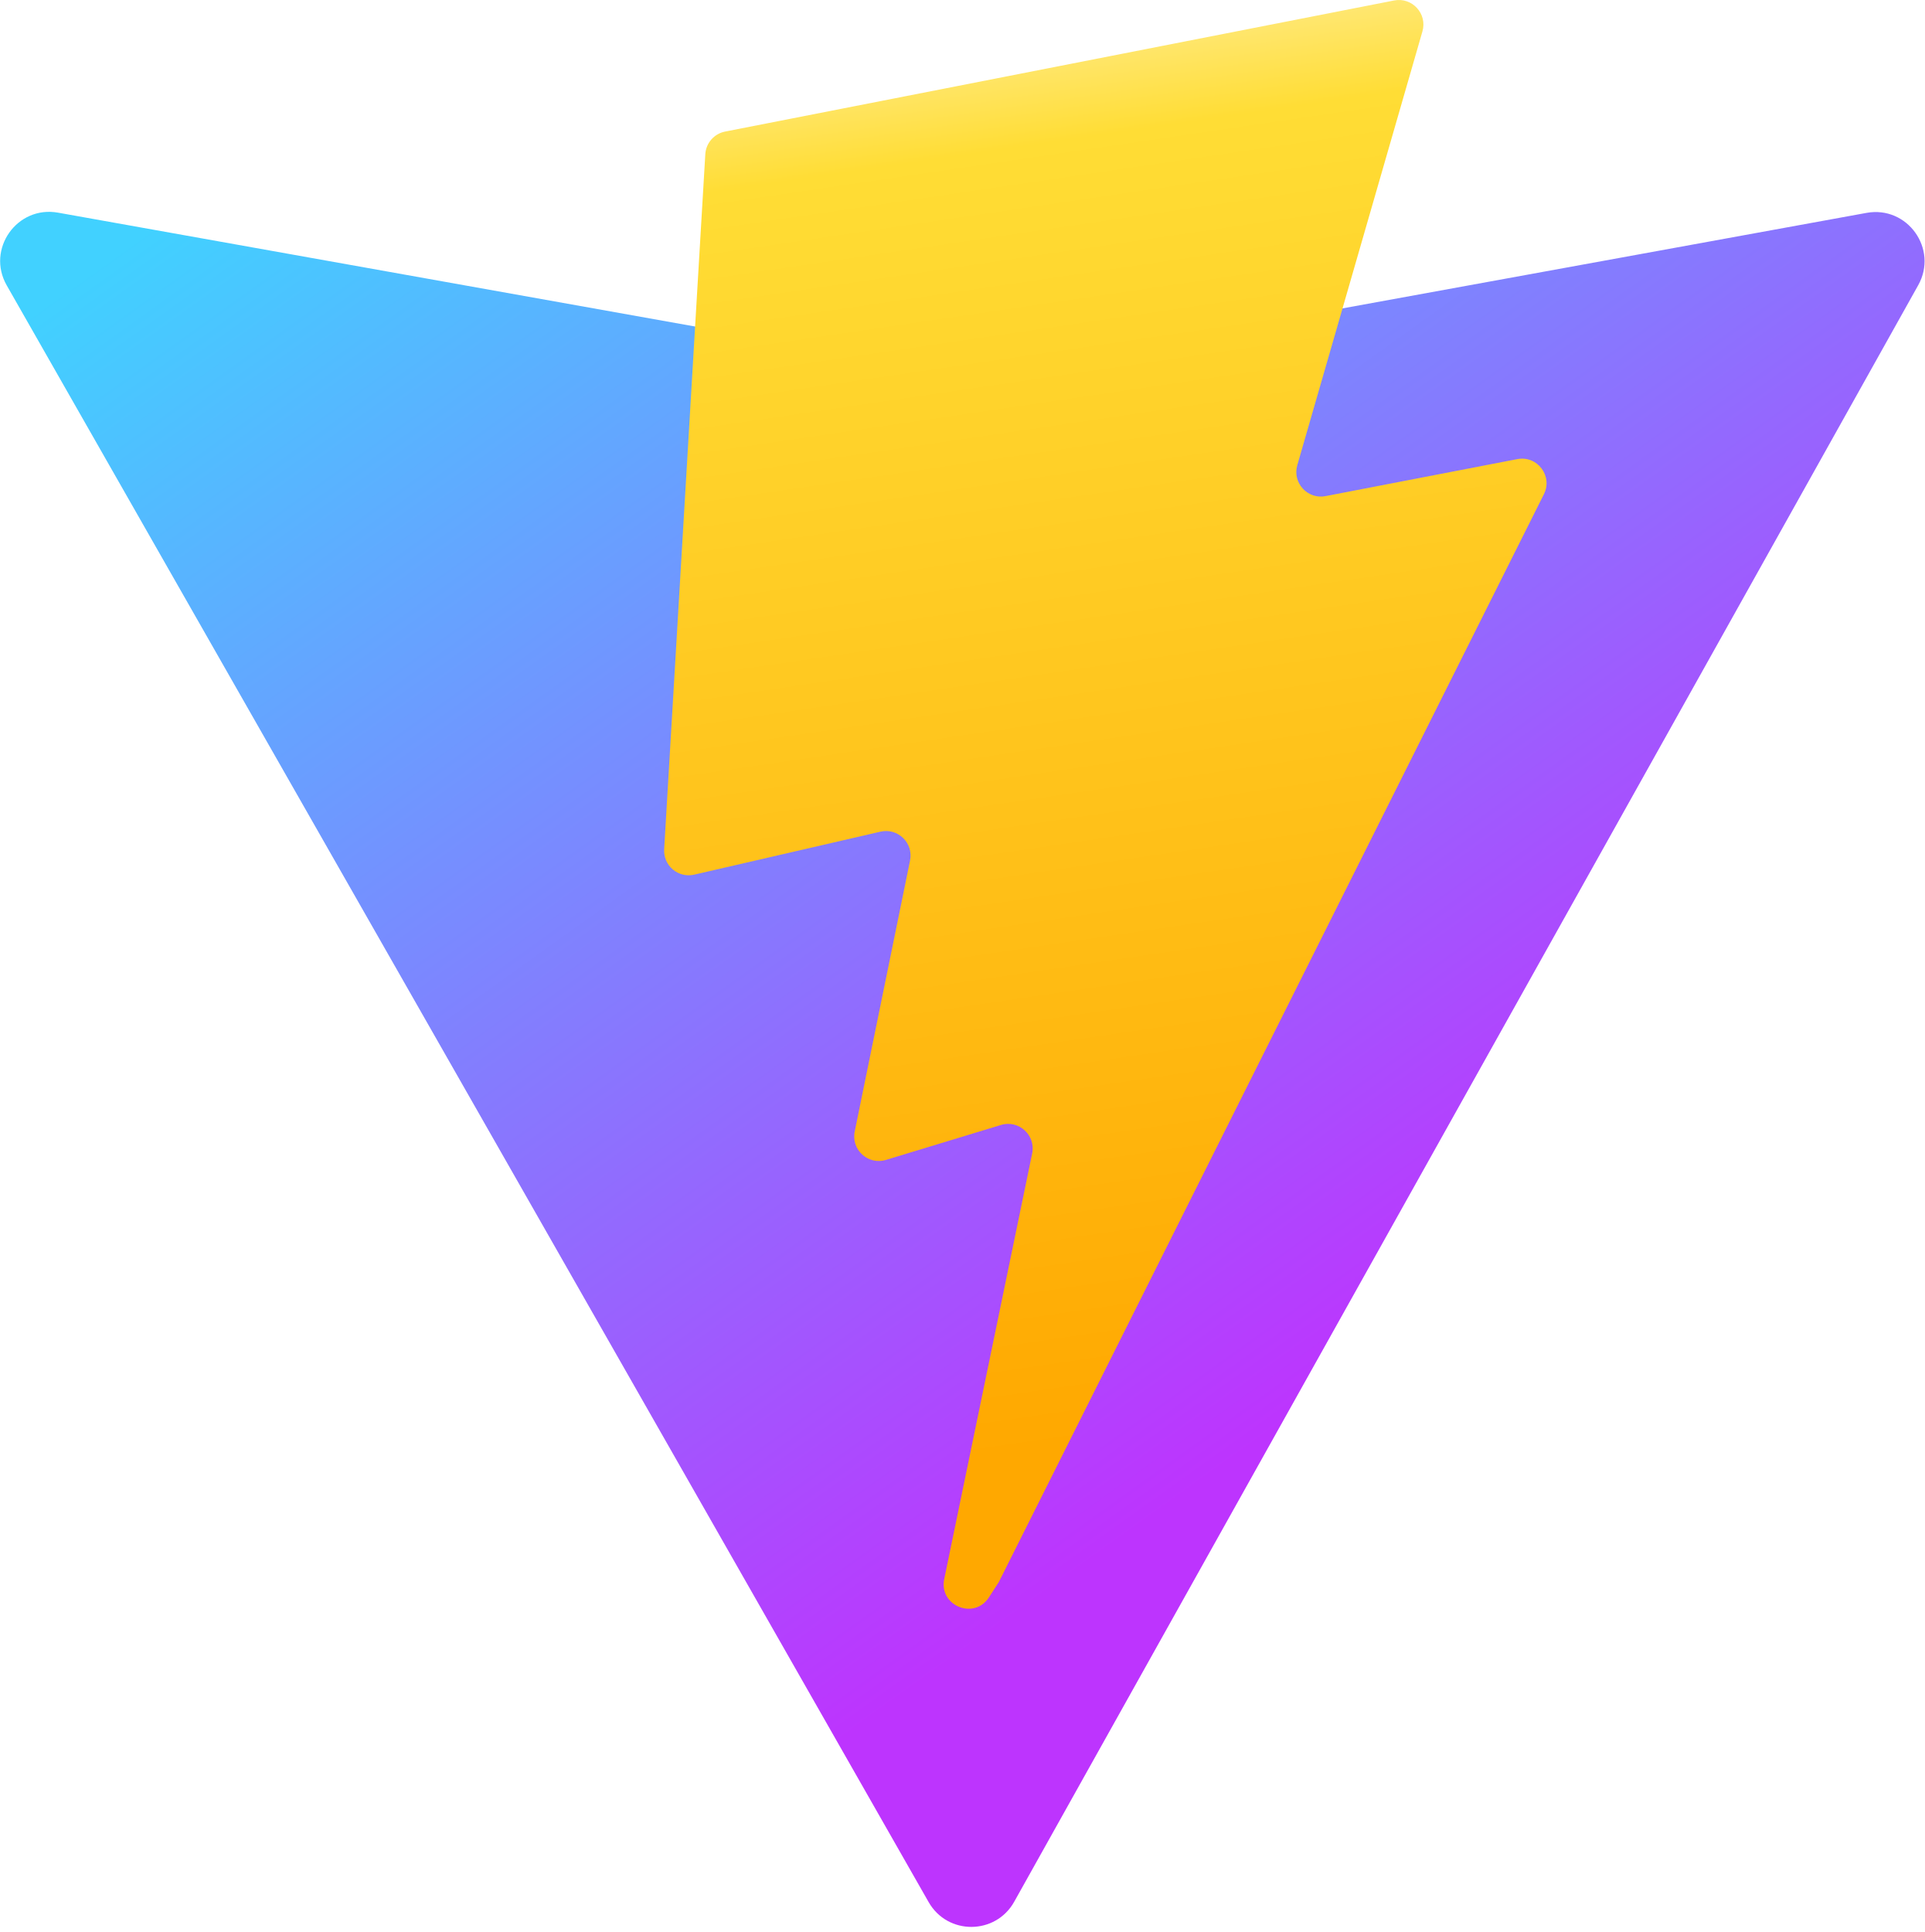
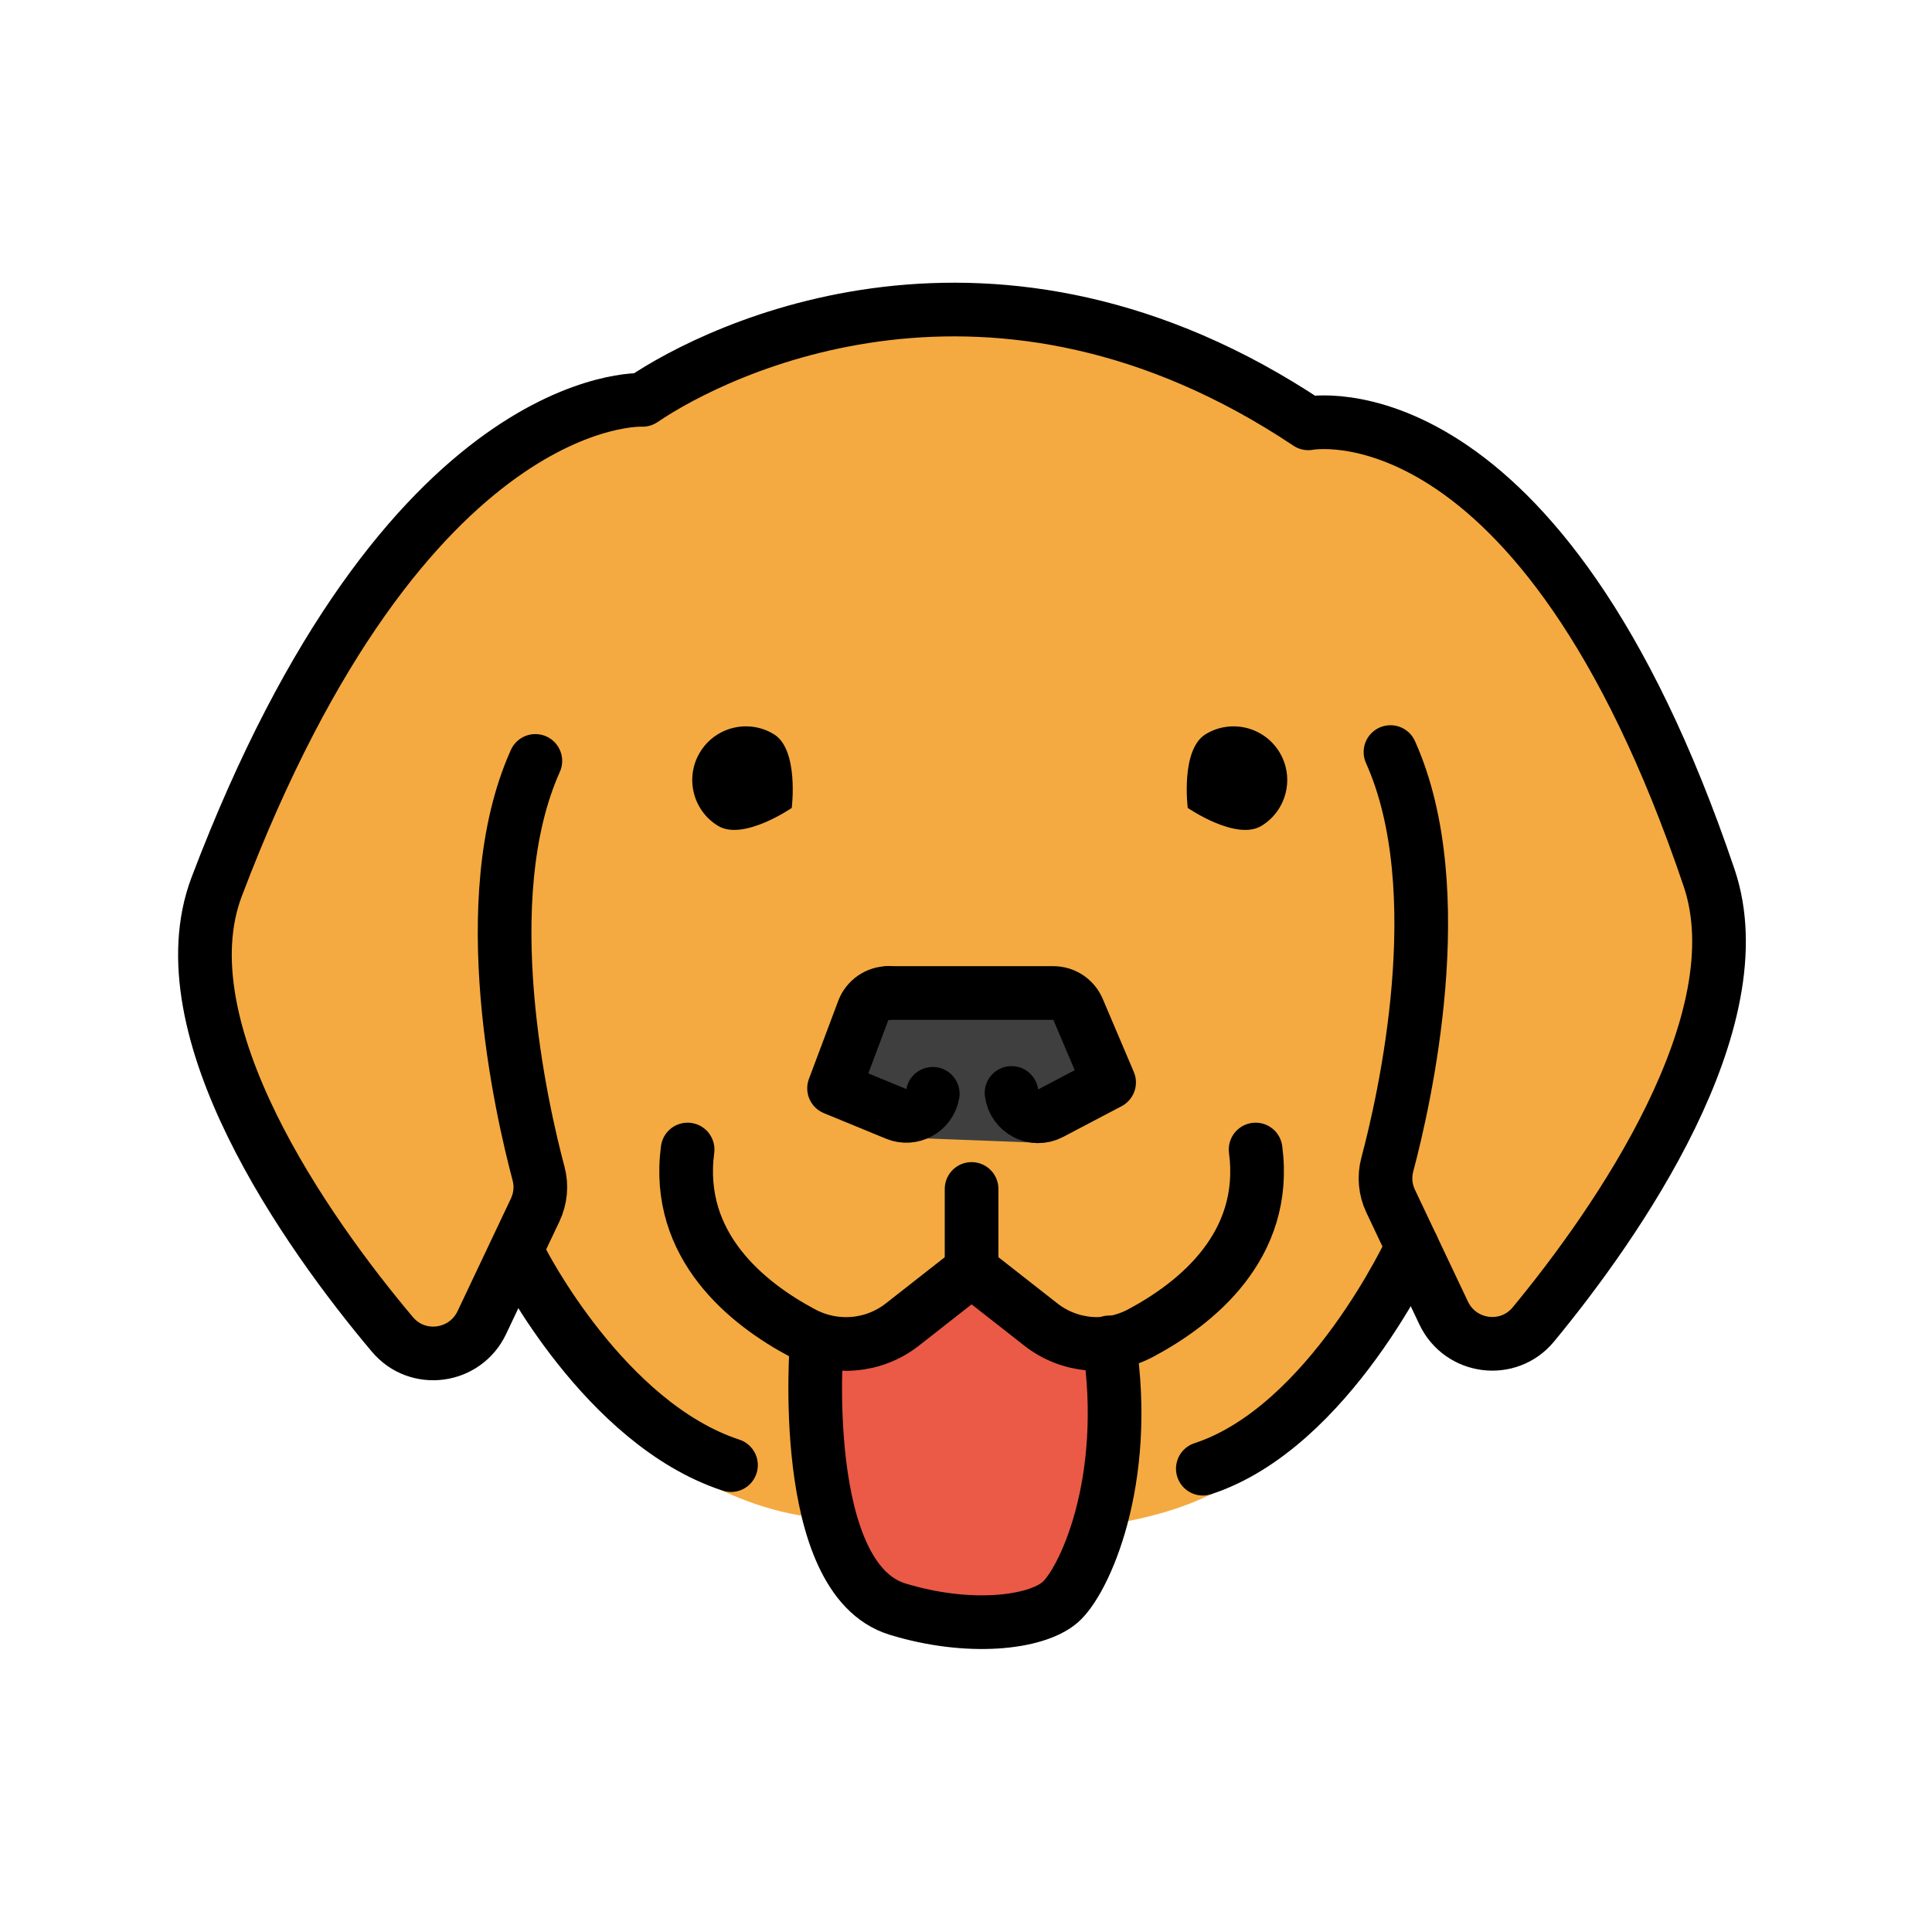
- <svg xmlns="http://www.w3.org/2000/svg" aria-hidden="true" role="img" class="iconify iconify--logos" width="31.88" height="32" preserveAspectRatio="xMidYMid meet" viewBox="0 0 256 257">
-   <defs>
-     <linearGradient id="IconifyId1813088fe1fbc01fb466" x1="-.828%" x2="57.636%" y1="7.652%" y2="78.411%">
-       <stop offset="0%" stop-color="#41D1FF" />
-       <stop offset="100%" stop-color="#BD34FE" />
-     </linearGradient>
-     <linearGradient id="IconifyId1813088fe1fbc01fb467" x1="43.376%" x2="50.316%" y1="2.242%" y2="89.03%">
-       <stop offset="0%" stop-color="#FFEA83" />
-       <stop offset="8.333%" stop-color="#FFDD35" />
-       <stop offset="100%" stop-color="#FFA800" />
-     </linearGradient>
-   </defs>
-   <path fill="url(#IconifyId1813088fe1fbc01fb466)" d="M255.153 37.938L134.897 252.976c-2.483 4.44-8.862 4.466-11.382.048L.875 37.958c-2.746-4.814 1.371-10.646 6.827-9.67l120.385 21.517a6.537 6.537 0 0 0 2.322-.004l117.867-21.483c5.438-.991 9.574 4.796 6.877 9.62Z" />
-   <path fill="url(#IconifyId1813088fe1fbc01fb467)" d="M185.432.063L96.44 17.501a3.268 3.268 0 0 0-2.634 3.014l-5.474 92.456a3.268 3.268 0 0 0 3.997 3.378l24.777-5.718c2.318-.535 4.413 1.507 3.936 3.838l-7.361 36.047c-.495 2.426 1.782 4.5 4.151 3.78l15.304-4.649c2.372-.72 4.652 1.36 4.15 3.788l-11.698 56.621c-.732 3.542 3.979 5.473 5.943 2.437l1.313-2.028l72.516-144.72c1.215-2.423-.88-5.186-3.54-4.672l-25.505 4.922c-2.396.462-4.435-1.77-3.759-4.114l16.646-57.705c.677-2.35-1.37-4.583-3.769-4.113Z" />
+ <svg xmlns="http://www.w3.org/2000/svg" viewBox="0 0 72 72" id="emoji" fill="#000000">
+   <g id="SVGRepo_bgCarrier" stroke-width="0" />
+   <g id="SVGRepo_tracerCarrier" stroke-linecap="round" stroke-linejoin="round" />
+   <g id="SVGRepo_iconCarrier">
+     <g id="color">
+       <path fill="#F4AA41" stroke="none" d="M23.5,14.585l-4.5,1.75l-7.25,8.5l-4.5,10.75l2,5.25c1.255,3.791,3.523,7.183,7.25,10l2.5-3.333 c0,0,3.822,7.71,10.738,8.96c0,0,10.262,1.936,15.595-0.876c3.42-1.804,4.417-4.417,4.417-4.417l3.417-3.417 l1.583,2.333l2.083-0.083l5.417-7.25L64,37.336l-0.167-4.5l-2.333-5.5l-4.833-7.417c0,0-2.667-4.917-8.167-3.917 c0,0-6.5-4.833-11.833-4.083S32.083,10.669,23.5,14.585z" />
+       <polygon fill="#EA5A47" stroke="none" points="36,47.252 32.917,49.669 30.417,49.669 30.333,53.502 31.083,57.002 32.167,58.919 35,60.419 39.583,59.836 41.167,58.086 42.167,53.836 41.917,49.836 39.917,50.086" />
+       <polygon fill="#3F3F3F" stroke="none" points="32.5,36.919 30.917,40.669 33.083,41.919 34.333,42.419 38.667,42.586 41.583,40.336 39.833,37.086" />
+     </g>
+     <g id="hair" />
+     <g id="skin" />
+     <g id="skin-shadow" />
+     <g id="line">
+       <path fill="#000000" stroke="none" d="M29.506,30.109c0,0-1.805,1.242-2.748,0.668c-0.943-0.575-1.242-1.805-0.668-2.748 s1.805-1.242,2.748-0.668S29.506,30.109,29.506,30.109z" />
+       <path fill="none" stroke="#000000" stroke-linecap="round" stroke-linejoin="round" stroke-miterlimit="10" stroke-width="2" d="M33.109,37.006h6.146c0.401,0,0.763,0.24,0.92,0.609l1.158,2.724l-2.179,1.146 c-0.616,0.324-1.365-0.065-1.457-0.754" />
+       <path fill="none" stroke="#000000" stroke-linecap="round" stroke-linejoin="round" stroke-miterlimit="10" stroke-width="2" d="M34.761,40.763c-0.113,0.627-0.776,0.99-1.365,0.747l-2.313-0.952l1.09-2.904 c0.146-0.39,0.519-0.649,0.936-0.649" />
+       <path fill="none" stroke="#000000" stroke-linecap="round" stroke-linejoin="round" stroke-miterlimit="10" stroke-width="2" d="M30.436,50.027c0,0-0.719,8.793,3.007,9.938c2.646,0.812,5.15,0.532,6.062-0.25 c0.875-0.75,2.632-4.474,1.827-9.688" />
+       <path fill="#000000" stroke="none" d="M44.264,30.109c0,0,1.805,1.242,2.748,0.668c0.943-0.575,1.242-1.805,0.668-2.748 c-0.575-0.943-1.805-1.242-2.748-0.668C43.988,27.935,44.264,30.109,44.264,30.109z" />
+       <path fill="none" stroke="#000000" stroke-linecap="round" stroke-linejoin="round" stroke-miterlimit="10" stroke-width="2" d="M25.625,42.839c-0.475,3.602,2.234,5.75,4.285,6.841c1.197,0.637,2.651,0.518,3.718-0.318l2.581-2.023l2.581,2.023 c1.067,0.836,2.521,0.955,3.718,0.318c2.05-1.091,4.76-3.239,4.285-6.841" />
+       <path fill="none" stroke="#000000" stroke-linecap="round" stroke-linejoin="round" stroke-miterlimit="10" stroke-width="2" d="M19.951,28.357c-2.317,5.16-0.508,13.025,0.119,15.376c0.122,0.457,0.075,0.935-0.127,1.363l-1.987,4.194 c-0.623,1.315-2.393,1.553-3.331,0.441c-3.192-3.787-8.558-11.39-6.549-16.686 c7.062-18.61,15.868-18.143,15.868-18.143c2.845-1.934,13.104-6.938,24.812,0.875c0,0,8.632-1.718,14.938,16.938 c1.804,5.336-3.43,12.867-6.551,16.644c-0.931,1.127-2.716,0.894-3.342-0.427l-1.974-4.166 c-0.203-0.427-0.249-0.906-0.127-1.363c0.627-2.351,2.436-10.216,0.119-15.376" />
+       <path fill="none" stroke="#000000" stroke-linecap="round" stroke-linejoin="round" stroke-miterlimit="10" stroke-width="2" d="M52.631,46.463c0,0-3.078,6.722-7.805,8.271" />
+       <path fill="none" stroke="#000000" stroke-linecap="round" stroke-linejoin="round" stroke-miterlimit="10" stroke-width="2" d="M19.437,46.969c0,0,3.078,6.082,7.805,7.632" />
+       <line x1="36.208" x2="36.208" y1="47.339" y2="44.309" fill="none" stroke="#000000" stroke-linecap="round" stroke-linejoin="round" stroke-miterlimit="10" stroke-width="2" />
+     </g>
+   </g>
</svg>
